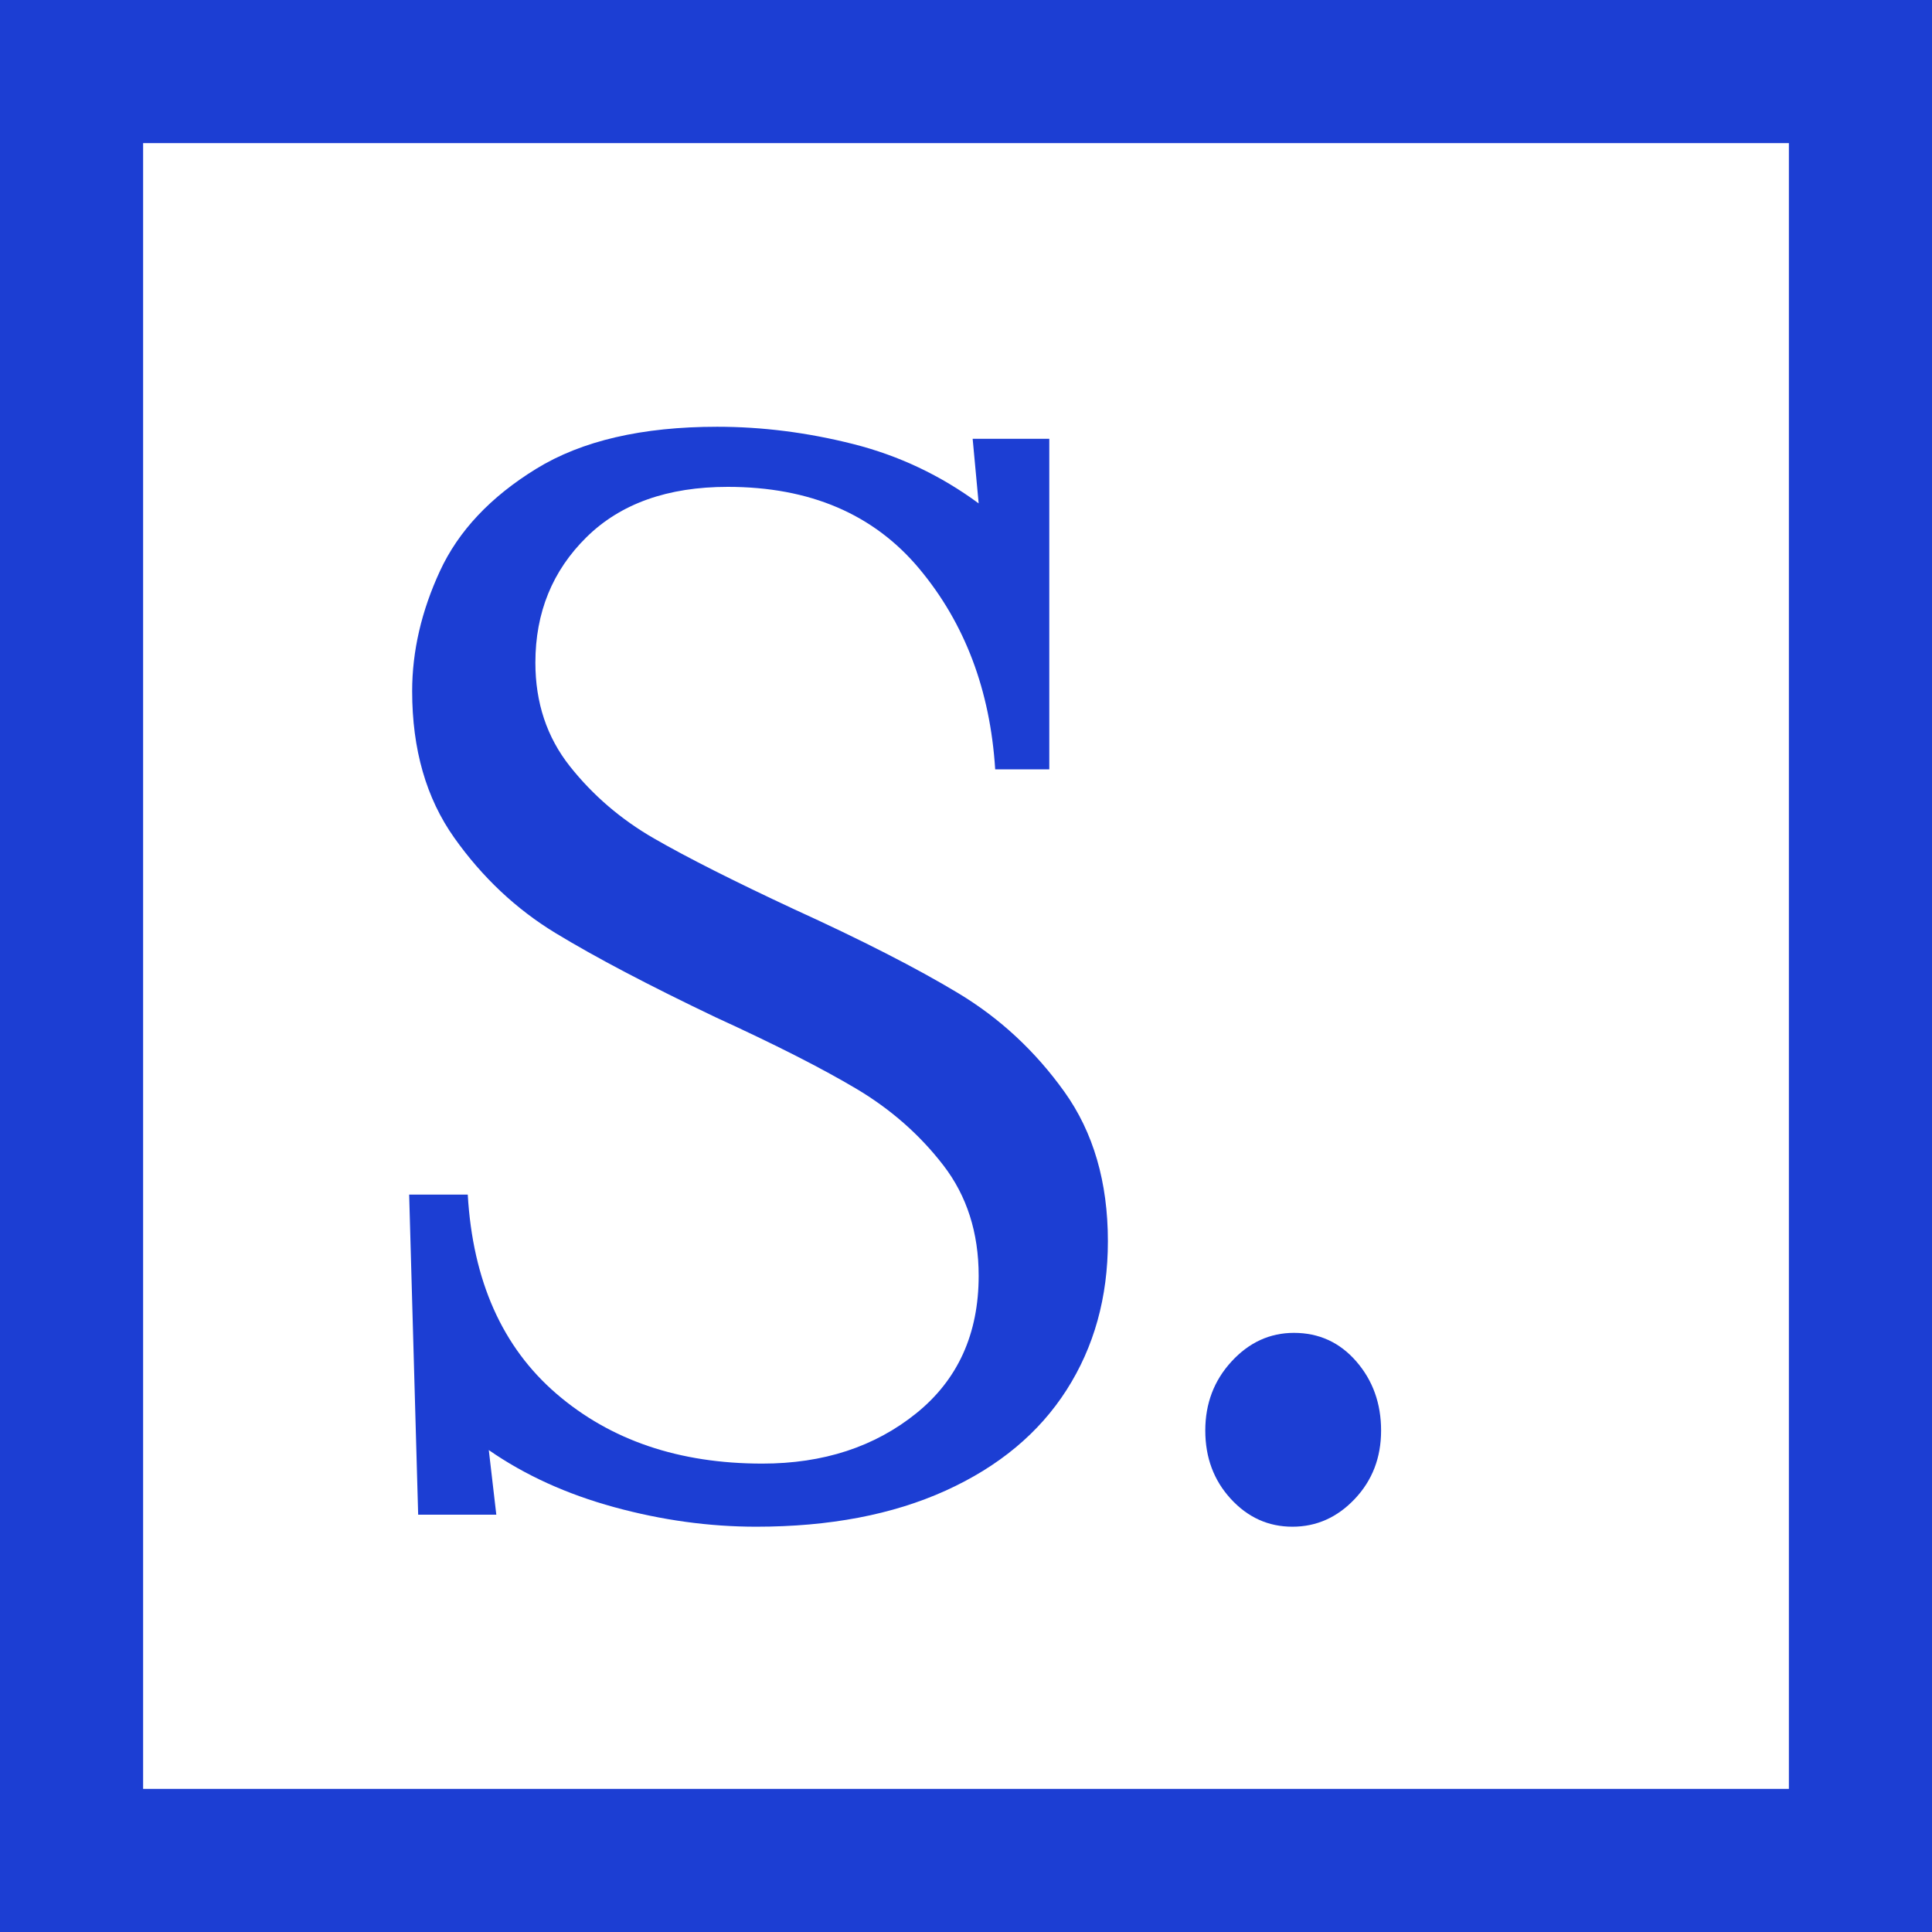
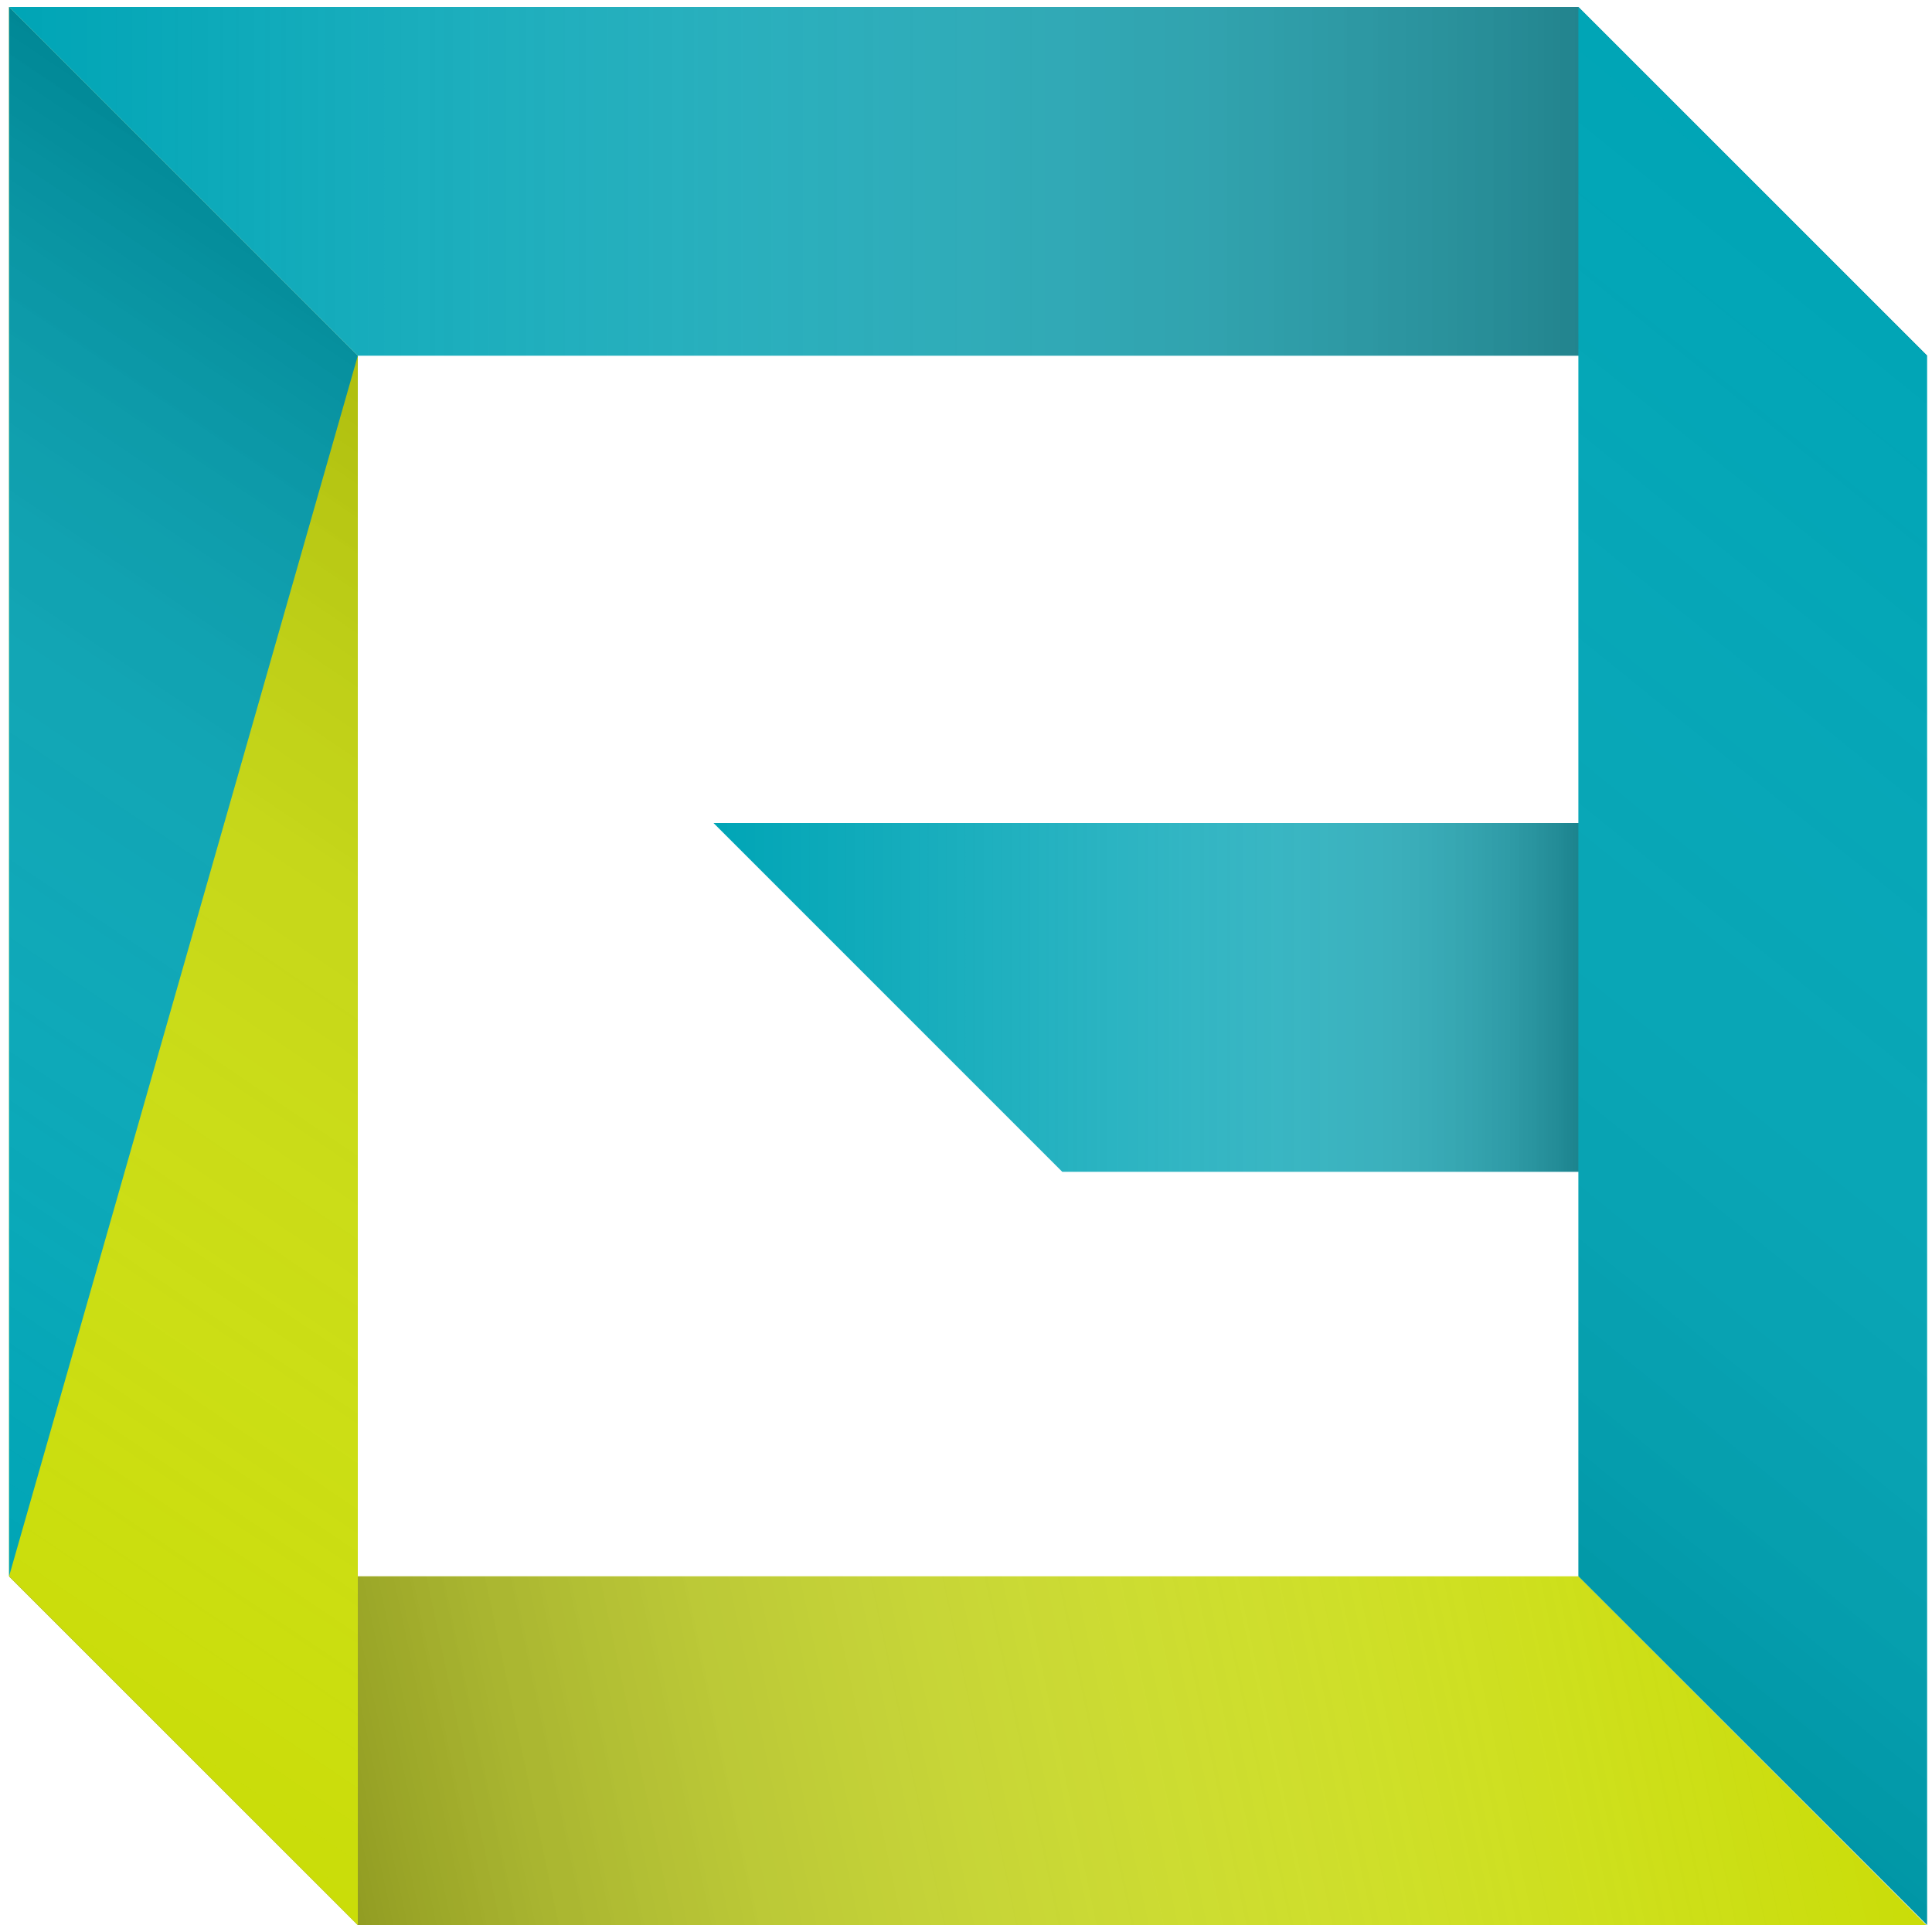
- <svg xmlns="http://www.w3.org/2000/svg" width="54px" height="54px" viewBox="0 0 54 54" version="1.1">
-   <defs />
-   <g id="Page-1" stroke="none" stroke-width="1" fill="none" fill-rule="evenodd">
-     <g id="logo-mobile">
-       <rect id="Rectangle-6" stroke="#1C3ED3" stroke-width="4" fill-rule="nonzero" x="2" y="2" width="50" height="50" />
-       <path d="M17.169,42.126 C15.839,41.762 14.67,41.23 13.662,40.53 L13.872,42.336 L11.688,42.336 L11.436,33.39 L13.074,33.39 C13.214,35.798 14.04,37.653 15.552,38.955 C17.064,40.257 18.982,40.908 21.306,40.908 C23.014,40.908 24.449,40.439 25.611,39.501 C26.773,38.563 27.354,37.282 27.354,35.658 C27.354,34.454 27.025,33.425 26.367,32.571 C25.709,31.717 24.897,31.003 23.931,30.429 C22.965,29.855 21.656,29.19 20.004,28.434 C18.128,27.538 16.637,26.754 15.531,26.082 C14.425,25.41 13.48,24.521 12.696,23.415 C11.912,22.309 11.52,20.944 11.52,19.32 C11.52,18.2 11.779,17.08 12.297,15.96 C12.815,14.84 13.711,13.888 14.985,13.104 C16.259,12.32 17.946,11.928 20.046,11.928 C21.306,11.928 22.573,12.089 23.847,12.411 C25.121,12.733 26.29,13.286 27.354,14.07 L27.186,12.264 L29.328,12.264 L29.328,21.504 L27.816,21.504 C27.676,19.292 26.969,17.423 25.695,15.897 C24.421,14.371 22.636,13.608 20.34,13.608 C18.66,13.608 17.344,14.077 16.392,15.015 C15.44,15.953 14.964,17.122 14.964,18.522 C14.964,19.642 15.286,20.608 15.93,21.42 C16.574,22.232 17.358,22.904 18.282,23.436 C19.206,23.968 20.508,24.626 22.188,25.41 C24.092,26.278 25.625,27.062 26.787,27.762 C27.949,28.462 28.936,29.379 29.748,30.513 C30.56,31.647 30.966,33.04 30.966,34.692 C30.966,36.26 30.581,37.646 29.811,38.85 C29.041,40.054 27.914,40.992 26.43,41.664 C24.946,42.336 23.182,42.672 21.138,42.672 C19.822,42.672 18.499,42.49 17.169,42.126 Z" id="S" fill="#1C3ED3" />
-       <path d="M34.402,41.895 C33.926,41.377 33.688,40.74 33.688,39.984 C33.688,39.228 33.933,38.584 34.423,38.052 C34.913,37.52 35.494,37.254 36.166,37.254 C36.866,37.254 37.447,37.52 37.909,38.052 C38.371,38.584 38.602,39.228 38.602,39.984 C38.602,40.74 38.357,41.377 37.867,41.895 C37.377,42.413 36.796,42.672 36.124,42.672 C35.452,42.672 34.878,42.413 34.402,41.895 Z" id="." fill="#1C3ED3" />
-     </g>
+ <svg xmlns="http://www.w3.org/2000/svg" version="1.1" id="Layer_1" x="0px" y="0px" viewBox="0 0 277 277" enable-background="new 0 0 277 277" xml:space="preserve">
+   <g>
+     <polygon fill="#CADD09" points="51.3,276 1.3,226 226.3,226 276.2,276  " />
+     <linearGradient id="SVGID_1_" gradientUnits="userSpaceOnUse" x1="265.183" y1="224.13" x2="12.359" y2="277.87">
+       <stop offset="5.102040e-003" style="stop-color:#FFFFFF;stop-opacity:0" />
+       <stop offset="0.13" style="stop-color:#FBFBFB;stop-opacity:6.295501e-002" />
+       <stop offset="0.255" style="stop-color:#EFEFEF;stop-opacity:0.126" />
+       <stop offset="0.38" style="stop-color:#DBDBDB;stop-opacity:0.189" />
+       <stop offset="0.505" style="stop-color:#BFBFBF;stop-opacity:0.251" />
+       <stop offset="0.63" style="stop-color:#9B9B9B;stop-opacity:0.314" />
+       <stop offset="0.755" style="stop-color:#6E6E6E;stop-opacity:0.377" />
+       <stop offset="0.878" style="stop-color:#3B3B3B;stop-opacity:0.439" />
+       <stop offset="1" style="stop-color:#000000;stop-opacity:0.5" />
+     </linearGradient>
+     <polygon fill="url(#SVGID_1_)" points="51.3,276 1.3,226 226.3,226 276.2,276  " />
  </g>
+   <g>
+     <polygon fill="#CADD09" points="51.3,276 1.3,226 1.3,1 51.3,51  " />
+     <linearGradient id="SVGID_2_" gradientUnits="userSpaceOnUse" x1="-29.593" y1="221.414" x2="82.26" y2="55.586">
+       <stop offset="5.102040e-003" style="stop-color:#FFFFFF;stop-opacity:0" />
+       <stop offset="0.13" style="stop-color:#FBFBFB;stop-opacity:2.266380e-002" />
+       <stop offset="0.255" style="stop-color:#EFEFEF;stop-opacity:4.526358e-002" />
+       <stop offset="0.38" style="stop-color:#DBDBDB;stop-opacity:6.786287e-002" />
+       <stop offset="0.505" style="stop-color:#BFBFBF;stop-opacity:9.046932e-002" />
+       <stop offset="0.63" style="stop-color:#9B9B9B;stop-opacity:0.113" />
+       <stop offset="0.755" style="stop-color:#6E6E6E;stop-opacity:0.136" />
+       <stop offset="0.878" style="stop-color:#3B3B3B;stop-opacity:0.158" />
+       <stop offset="1" style="stop-color:#000000;stop-opacity:0.18" />
+     </linearGradient>
+     <polygon fill="url(#SVGID_2_)" points="51.3,276 1.3,226 1.3,1 51.3,51  " />
+   </g>
+   <g>
+     <polygon fill="#00A5B6" points="1.3,226 1.3,1 51.3,51  " />
+     <linearGradient id="SVGID_3_" gradientUnits="userSpaceOnUse" x1="-50.821" y1="190.822" x2="53.487" y2="36.178">
+       <stop offset="5.102040e-003" style="stop-color:#FFFFFF;stop-opacity:0" />
+       <stop offset="0.13" style="stop-color:#FBFBFB;stop-opacity:2.266380e-002" />
+       <stop offset="0.255" style="stop-color:#EFEFEF;stop-opacity:4.526358e-002" />
+       <stop offset="0.38" style="stop-color:#DBDBDB;stop-opacity:6.786287e-002" />
+       <stop offset="0.505" style="stop-color:#BFBFBF;stop-opacity:9.046932e-002" />
+       <stop offset="0.63" style="stop-color:#9B9B9B;stop-opacity:0.113" />
+       <stop offset="0.755" style="stop-color:#6E6E6E;stop-opacity:0.136" />
+       <stop offset="0.878" style="stop-color:#3B3B3B;stop-opacity:0.158" />
+       <stop offset="1" style="stop-color:#000000;stop-opacity:0.18" />
+     </linearGradient>
+     <polygon fill="url(#SVGID_3_)" points="1.3,226 1.3,1 51.3,51  " />
+   </g>
+   <g>
+     <polygon fill="#00A5B6" points="51.3,51 1.3,1 226.3,1 276.3,51  " />
+     <linearGradient id="SVGID_4_" gradientUnits="userSpaceOnUse" x1="1.333" y1="26" x2="276.333" y2="26">
+       <stop offset="5.102040e-003" style="stop-color:#FFFFFF;stop-opacity:0" />
+       <stop offset="0.13" style="stop-color:#FBFBFB;stop-opacity:6.295501e-002" />
+       <stop offset="0.255" style="stop-color:#EFEFEF;stop-opacity:0.126" />
+       <stop offset="0.38" style="stop-color:#DBDBDB;stop-opacity:0.189" />
+       <stop offset="0.505" style="stop-color:#BFBFBF;stop-opacity:0.251" />
+       <stop offset="0.63" style="stop-color:#9B9B9B;stop-opacity:0.314" />
+       <stop offset="0.755" style="stop-color:#6E6E6E;stop-opacity:0.377" />
+       <stop offset="0.878" style="stop-color:#3B3B3B;stop-opacity:0.439" />
+       <stop offset="1" style="stop-color:#000000;stop-opacity:0.5" />
+     </linearGradient>
+     <polygon fill="url(#SVGID_4_)" points="51.3,51 1.3,1 226.3,1 276.3,51  " />
+   </g>
+   <g>
+     <polygon fill="#00A5B6" points="235.3,168 152.3,168 102.3,118 235.3,118  " />
+     <linearGradient id="SVGID_5_" gradientUnits="userSpaceOnUse" x1="102.333" y1="143" x2="235.333" y2="143">
+       <stop offset="0" style="stop-color:#FFFFFF;stop-opacity:0" />
+       <stop offset="0.373" style="stop-color:#FDFDFD;stop-opacity:0.149" />
+       <stop offset="0.507" style="stop-color:#F6F6F6;stop-opacity:0.203" />
+       <stop offset="0.603" style="stop-color:#EBEBEB;stop-opacity:0.241" />
+       <stop offset="0.68" style="stop-color:#DADADA;stop-opacity:0.272" />
+       <stop offset="0.746" style="stop-color:#C4C4C4;stop-opacity:0.298" />
+       <stop offset="0.805" style="stop-color:#A8A8A8;stop-opacity:0.322" />
+       <stop offset="0.858" style="stop-color:#888888;stop-opacity:0.343" />
+       <stop offset="0.907" style="stop-color:#626262;stop-opacity:0.363" />
+       <stop offset="0.952" style="stop-color:#373737;stop-opacity:0.381" />
+       <stop offset="0.993" style="stop-color:#090909;stop-opacity:0.397" />
+       <stop offset="1" style="stop-color:#000000;stop-opacity:0.4" />
+     </linearGradient>
+     <polygon fill="url(#SVGID_5_)" points="235.3,168 152.3,168 102.3,118 235.3,118  " />
+   </g>
+   <g>
+     <polygon fill="#00A5B6" points="276.3,276 226.3,226 226.3,1 276.3,51  " />
+     <linearGradient id="SVGID_6_" gradientUnits="userSpaceOnUse" x1="308.68" y1="67.683" x2="193.986" y2="209.317">
+       <stop offset="5.102040e-003" style="stop-color:#FFFFFF;stop-opacity:0" />
+       <stop offset="0.13" style="stop-color:#FBFBFB;stop-opacity:1.133190e-002" />
+       <stop offset="0.255" style="stop-color:#EFEFEF;stop-opacity:2.263179e-002" />
+       <stop offset="0.38" style="stop-color:#DBDBDB;stop-opacity:3.393143e-002" />
+       <stop offset="0.505" style="stop-color:#BFBFBF;stop-opacity:4.523466e-002" />
+       <stop offset="0.63" style="stop-color:#9B9B9B;stop-opacity:5.654395e-002" />
+       <stop offset="0.755" style="stop-color:#6E6E6E;stop-opacity:6.786465e-002" />
+       <stop offset="0.878" style="stop-color:#3B3B3B;stop-opacity:7.897136e-002" />
+       <stop offset="1" style="stop-color:#000000;stop-opacity:9.000000e-002" />
+     </linearGradient>
+     <polygon fill="url(#SVGID_6_)" points="276.3,276 226.3,226 226.3,1 276.3,51  " />
+   </g>
+   <text transform="matrix(1 0 0 1 -2.6667 349.0122)" fill="#6C6F70" font-family="'Aldrich'" font-size="50">LUCKYLUU</text>
</svg>
